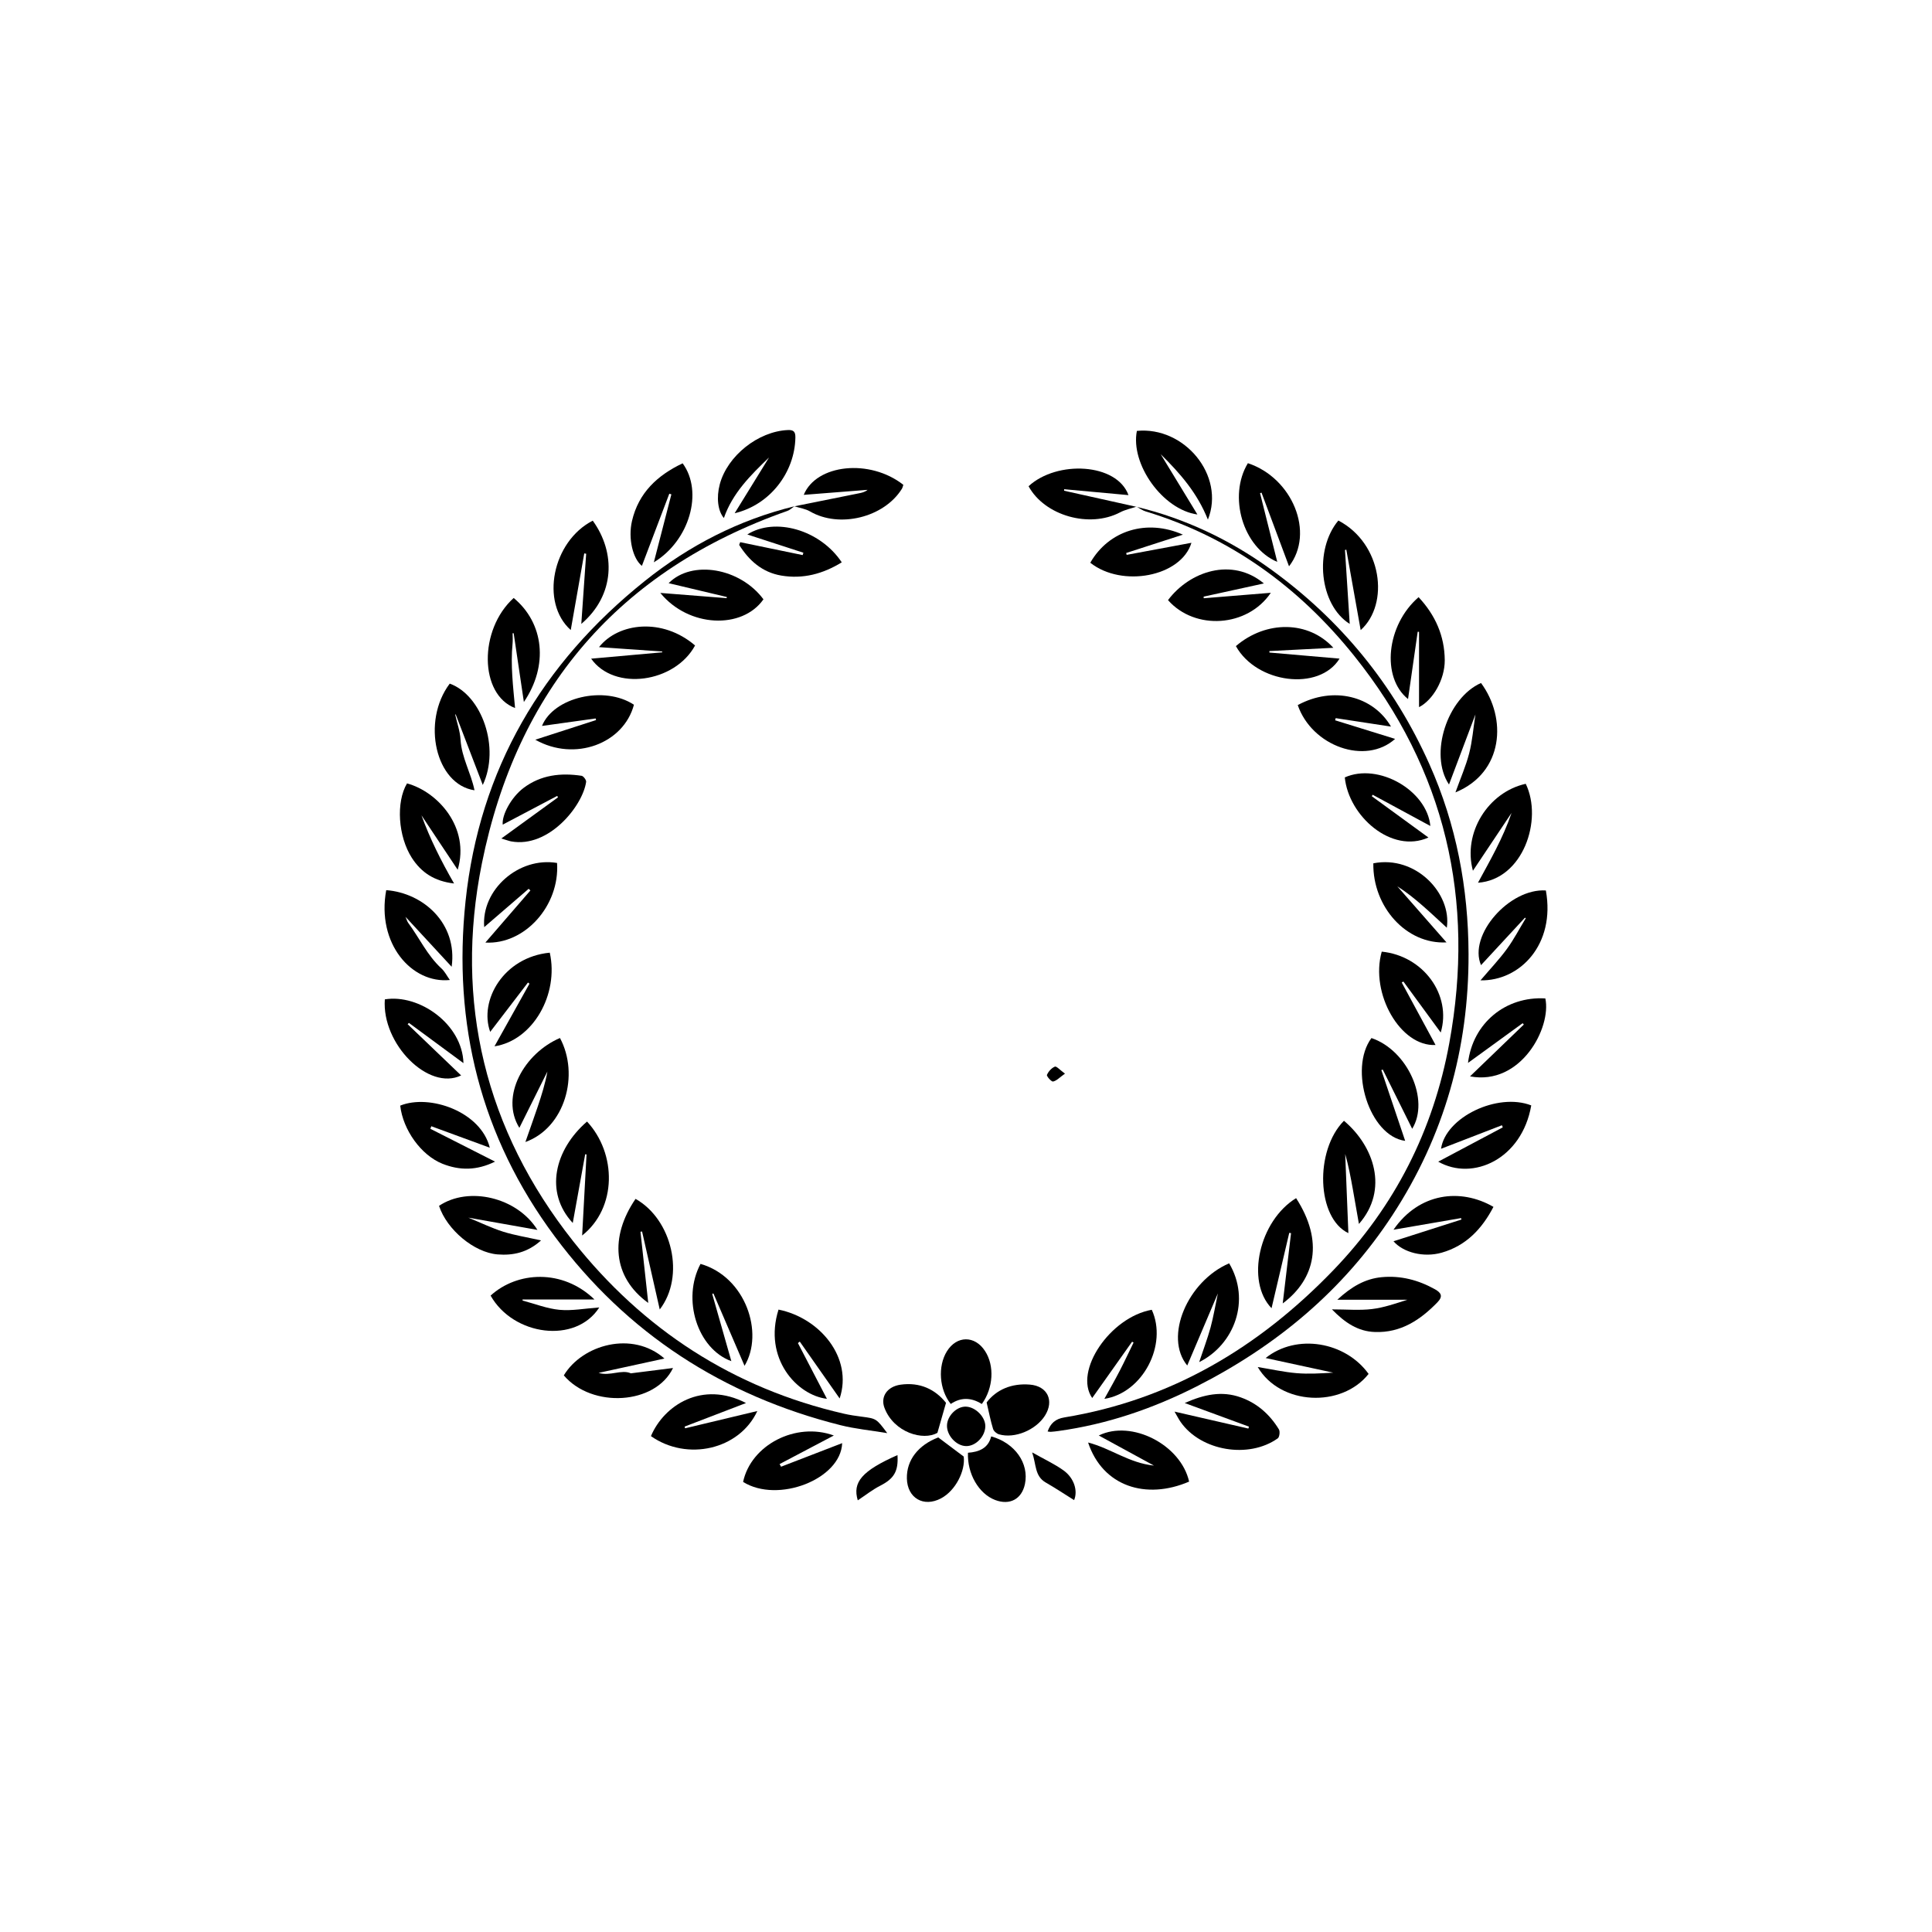
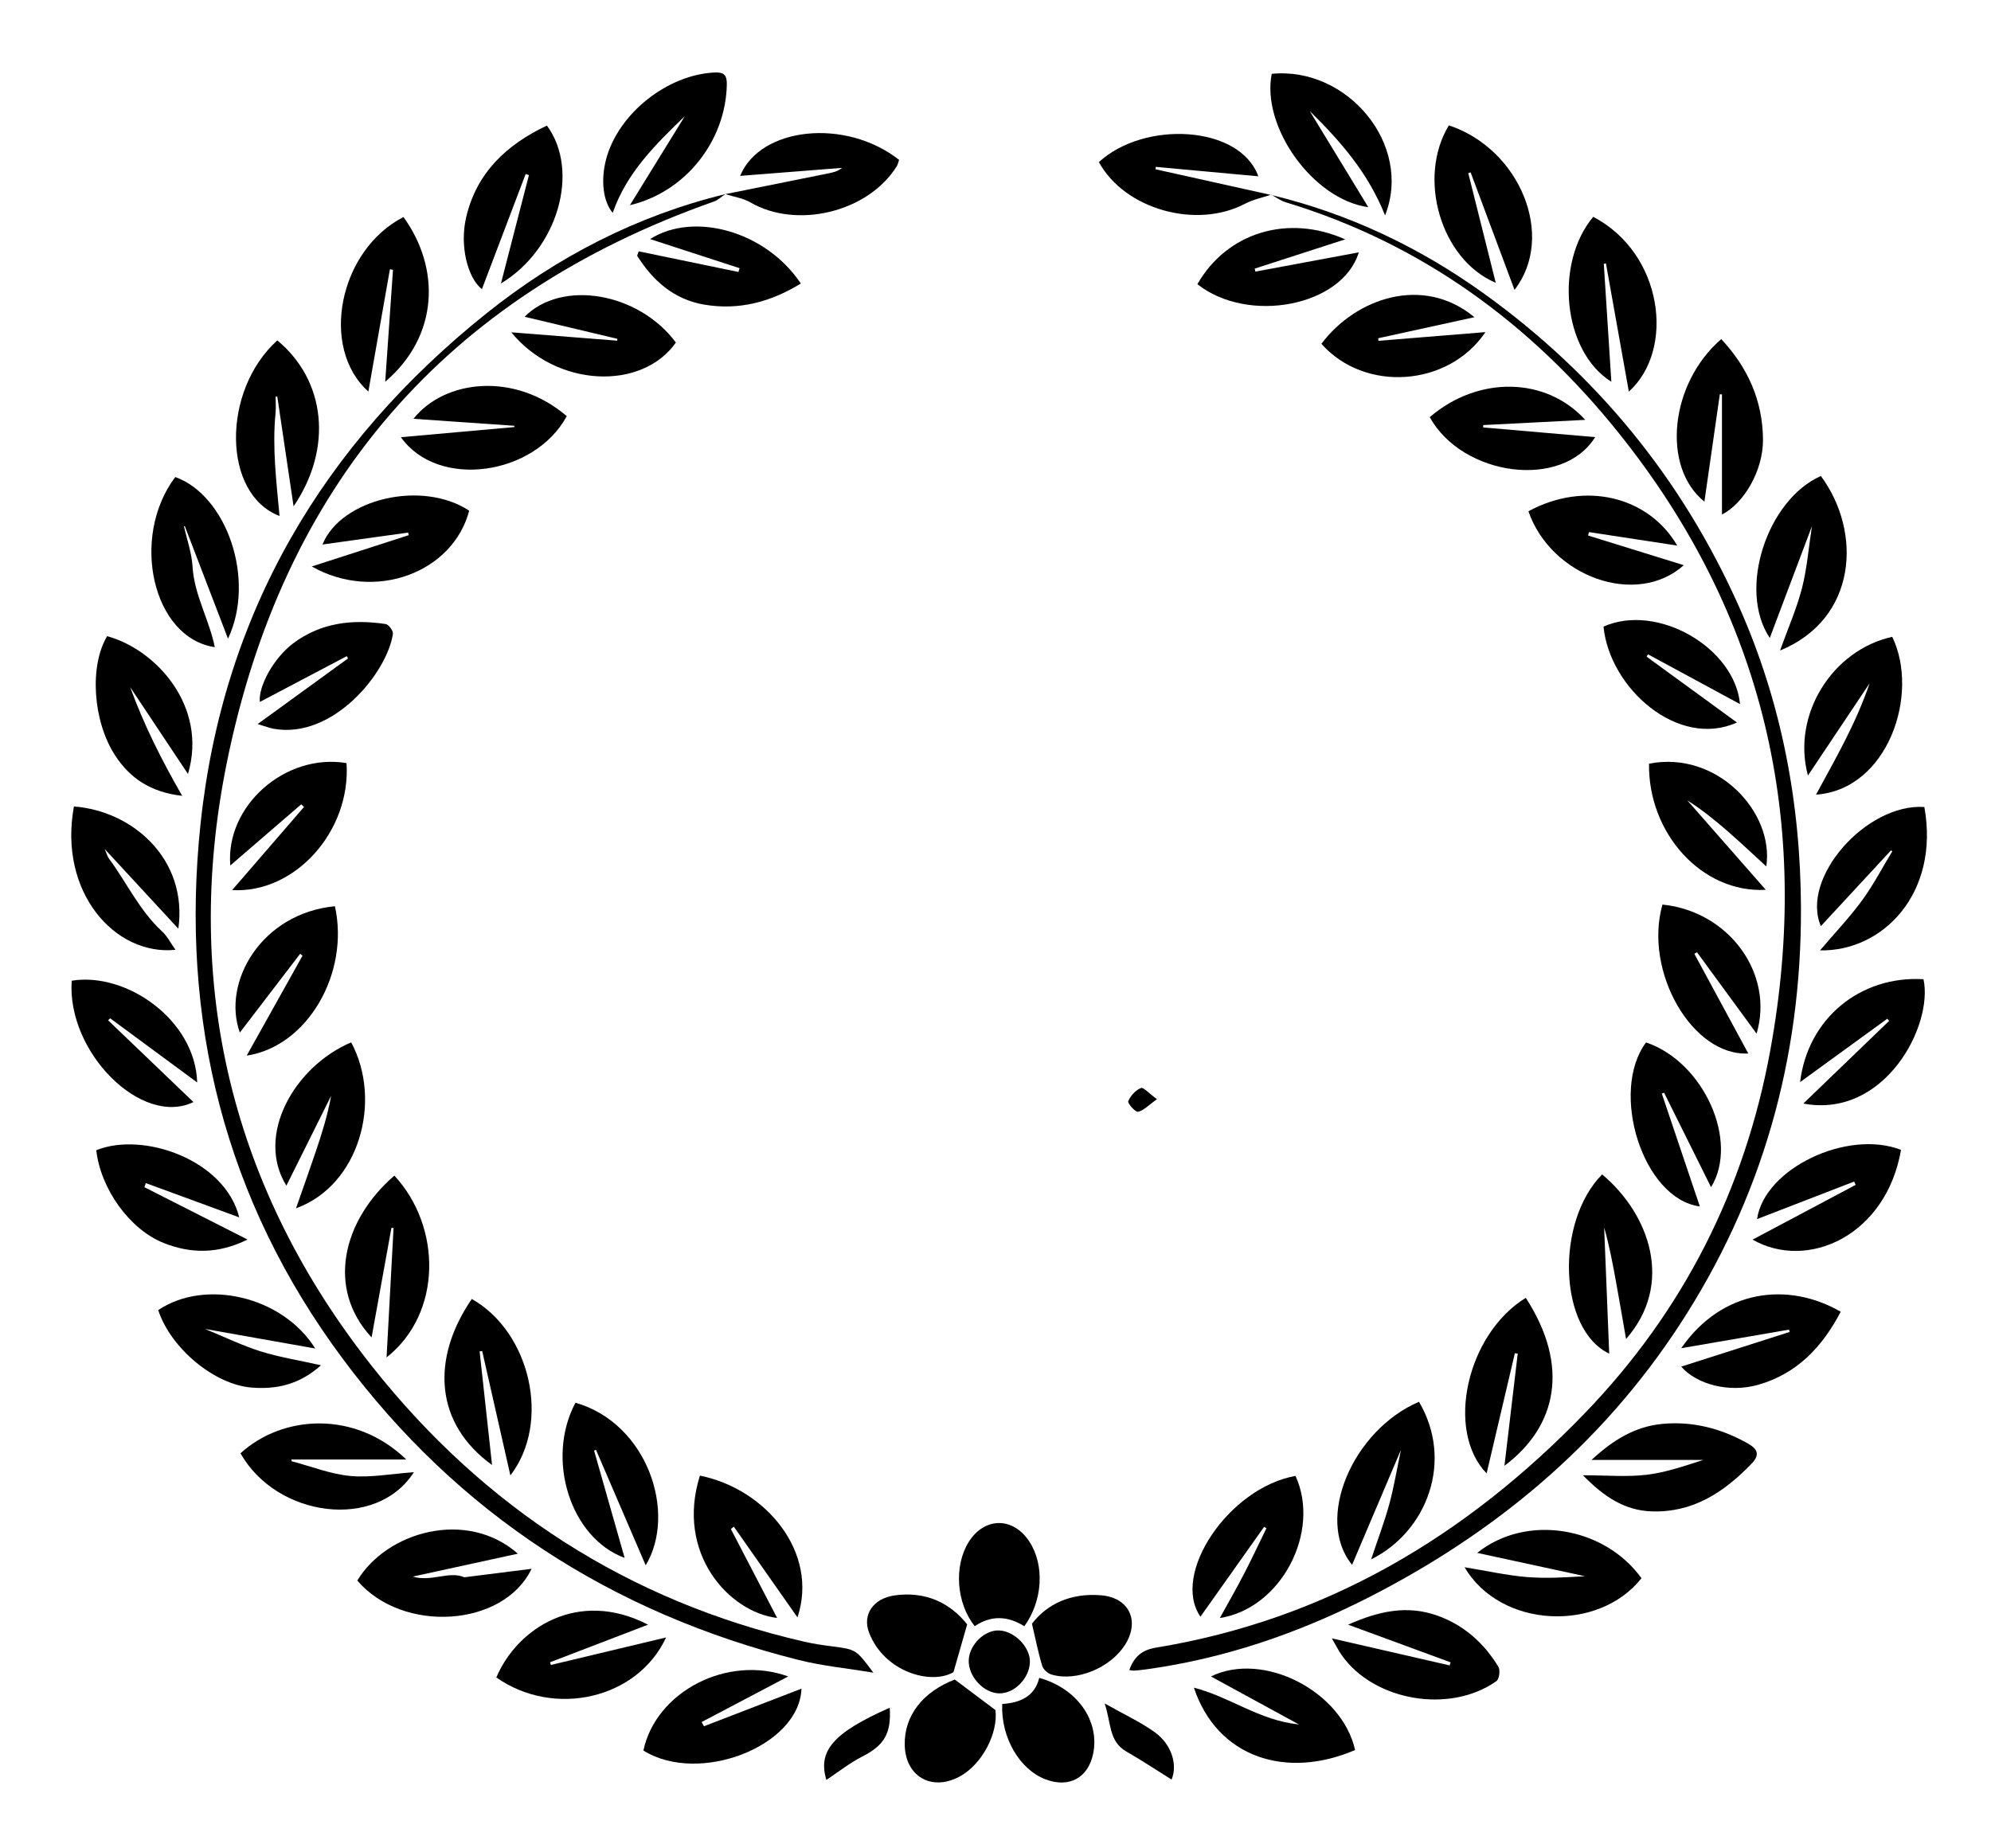
- <svg xmlns="http://www.w3.org/2000/svg" version="1.1" id="Layer_1" x="0px" y="0px" viewBox="0 0 432 432" style="enable-background:new 0 0 432 432;" xml:space="preserve">
+ <svg xmlns="http://www.w3.org/2000/svg" version="1.1" id="Layer_1" x="0px" y="0px" viewBox="76 86 279 259" style="enable-background:new 0 0 432 432;" xml:space="preserve">
  <g>
    <g fill="FRAME_COLOR">
      <path d="M177.63,113.21c-0.53,0.35-1.01,0.84-1.59,1.04c-37.77,13.28-60.48,40.02-68.29,78.82c-6.24,30.98,0.78,59.67,20.44,84.51    c15.58,19.68,35.79,32.86,60.53,38.53c1.3,0.3,2.62,0.49,3.95,0.66c3.29,0.43,3.29,0.42,5.72,3.68    c-3.79-0.63-7.17-0.95-10.43-1.77c-26.24-6.59-47.78-20.51-63.93-42.23c-16.55-22.25-22.83-47.53-19.93-74.96    c3.12-29.49,17.09-53.17,40.07-71.57C154.07,122,165.21,116.24,177.63,113.21L177.63,113.21z" />
      <path d="M254.1,113.32c10.86,2.61,20.77,7.31,29.82,13.81c15.82,11.37,27.76,25.98,35.7,43.75c6.02,13.46,8.7,27.69,8.75,42.42    c0.07,21.15-5.45,40.72-17.03,58.43c-10.99,16.81-25.94,29.23-43.77,38.28c-9.78,4.96-20.04,8.47-30.93,9.97    c-0.56,0.08-1.12,0.14-1.68,0.18c-0.2,0.02-0.41-0.04-0.71-0.08c0.65-1.82,1.73-2.81,3.73-3.14c23.87-3.92,43.5-15.65,60.1-32.86    c13.81-14.31,22.43-31.36,25.99-50.85c5.85-31.98-0.85-61.12-21.27-86.58c-12.25-15.27-27.6-26.53-46.61-32.29    c-0.73-0.22-1.38-0.71-2.06-1.07L254.1,113.32z" />
      <path d="M325.44,177.18c1.15-3.2,2.34-5.9,3.07-8.73c0.7-2.7,0.91-5.52,1.4-8.7c-2.04,5.41-3.93,10.42-5.91,15.67    c-4.54-6.78-0.36-19.39,7.16-22.7C336.98,160.58,336.26,172.74,325.44,177.18z" />
      <path d="M299.26,116.39c9.82,5.14,11.5,18.66,4.99,24.5c-1.08-6.05-2.15-12.01-3.21-17.98c-0.1,0.02-0.2,0.05-0.3,0.07    c0.35,5.44,0.7,10.88,1.06,16.53C294.99,135.24,293.8,122.92,299.26,116.39z" />
      <path d="M148.57,303.77c-4.98,1.09-9.8,2.13-14.72,3.21c2.53,0.79,5.16-0.84,7.21,0.1c3.24-0.41,6.27-0.79,9.43-1.19    c-3.95,8.23-18.09,9.07-24.42,1.65C130.2,300.67,141.4,297.47,148.57,303.77z" />
      <path d="M283,303.66c6.93-5.55,17.85-3.65,23.02,3.55c-6.03,7.64-19.75,7.05-24.79-1.54c3.12,0.51,5.87,1.13,8.66,1.37    c2.72,0.23,5.47,0.05,8.22-0.11C293.22,305.87,288.34,304.81,283,303.66z" />
      <path d="M281.75,110.27c1.27,5.08,2.54,10.16,3.85,15.37c-7.72-3.26-11.04-14.71-6.57-22.07c9.97,3.3,15.01,15.57,9.2,23.06    c-2.06-5.51-4.1-10.99-6.15-16.47C281.97,110.19,281.86,110.23,281.75,110.27z" />
      <path d="M129.98,139.51c0.36-5.23,0.72-10.46,1.09-15.69c-0.14-0.03-0.29-0.05-0.43-0.08c-1.01,5.72-2.02,11.44-3.02,17.14    c-6.87-6.14-4.12-19.82,4.92-24.46C137.7,123.55,137.55,133.05,129.98,139.51z" />
      <path d="M317.3,158.12c0-5.6,0-11.22,0-16.84c-0.1-0.01-0.2-0.01-0.3-0.02c-0.72,4.99-1.43,9.98-2.16,15.05    c-6.02-4.83-4.87-16.53,2.36-22.78c3.73,3.99,5.81,8.64,5.85,14.1C323.07,151.95,320.4,156.54,317.3,158.12z" />
      <path d="M107.95,175.52c-2.15-5.6-4.1-10.69-6.05-15.77c-0.04,0.01-0.08,0.02-0.12,0.02c0.42,1.88,1.09,3.74,1.2,5.64    c0.24,3.99,2.34,7.43,3.12,11.3c-8.71-1.29-11.91-15.38-5.54-23.85C107.75,155.44,111.88,167.19,107.95,175.52z" />
      <path d="M86.36,199.04c8.29,0.62,15.98,7.45,14.63,17.13c-3.5-3.79-6.79-7.35-10.32-11.17c0.28,0.64,0.38,1.05,0.61,1.36    c2.5,3.38,4.27,7.28,7.43,10.19c0.74,0.68,1.21,1.64,1.88,2.58C92.08,220,84.15,211.01,86.36,199.04z" />
      <path d="M114.86,133.71c6.77,5.61,7.83,15.1,2.28,23.26c-0.8-5.41-1.54-10.39-2.28-15.37c-0.08,0-0.16-0.01-0.24-0.01    c0,0.78,0.07,1.56-0.01,2.33c-0.47,4.8,0.12,9.57,0.56,14.4C107.17,155.29,107.01,140.8,114.86,133.71z" />
      <path d="M297.82,292.78c3.35,0,6.18,0.26,8.94-0.07c2.68-0.32,5.29-1.24,7.93-2.08c-5.02,0-10.03,0-15.67,0    c3.16-2.92,6.2-4.69,9.92-5.05c4.26-0.4,8.21,0.63,11.93,2.71c1.43,0.8,1.8,1.6,0.56,2.89c-3.84,3.97-8.21,6.87-14,6.66    C303.66,297.71,300.76,295.79,297.82,292.78z" />
      <path d="M142.11,268.07c8.21,4.63,11.14,17.3,5.41,24.73c-1.37-6.03-2.66-11.73-3.95-17.43c-0.12,0.02-0.24,0.03-0.36,0.05    c0.58,5.3,1.16,10.6,1.74,15.92C136.94,285.56,136.34,276.51,142.11,268.07z" />
      <path d="M116.86,290.81c2.74,0.72,5.46,1.81,8.24,2.07c2.79,0.26,5.66-0.3,8.9-0.53c-5.28,8.24-19.24,6.33-24.3-2.65    c5.9-5.39,16.06-6.06,23.23,0.87c-5.6,0-10.84,0-16.09,0C116.86,290.65,116.86,290.73,116.86,290.81z" />
      <path d="M149.66,110.39c-2.05,5.4-4.11,10.8-6.13,16.14c-2-1.58-3.14-6.06-2.21-10.06c1.47-6.3,5.7-10.21,11.32-12.87    c4.68,6.37,1.53,17.33-6.44,22.13c1.35-5.22,2.64-10.21,3.92-15.19C149.96,110.5,149.81,110.44,149.66,110.39z" />
      <path d="M91.01,175.17c6.85,1.85,14.14,9.84,11.33,19.31c-2.8-4.2-5.45-8.18-8.1-12.17c1.88,5.17,4.32,10.07,7.29,15.24    c-4.42-0.51-7.33-2.46-9.44-5.73C89.01,187.02,88.51,179.37,91.01,175.17z" />
      <path d="M289.81,267.91c6.22,9.61,4.34,18.06-2.99,23.54c0.63-5.33,1.25-10.53,1.86-15.72c-0.13-0.02-0.27-0.04-0.4-0.06    c-1.31,5.58-2.62,11.15-3.96,16.85C278.49,286.48,281.57,272.96,289.81,267.91z" />
      <path d="M329.35,194.7c-2.31-8.49,3.41-17.59,11.81-19.44c3.89,8.04-0.61,21.42-10.68,22.12c2.74-5.06,5.55-9.88,7.51-15.61    C334.99,186.27,332.25,190.37,329.35,194.7z" />
      <path d="M96.23,252.4c4.7,2.39,9.4,4.78,14.46,7.34c-4.09,2.02-7.91,2.01-11.76,0.48c-4.77-1.91-8.82-7.56-9.44-13    c6.56-2.66,18.05,1.34,20.03,9.41c-4.41-1.62-8.74-3.21-13.08-4.8C96.37,252.03,96.3,252.21,96.23,252.4z" />
      <path d="M335.83,251.61c-4.53,1.75-9.06,3.5-13.61,5.26c1.01-7.07,12.63-12.63,20.17-9.7c-2.07,12-13.06,17-20.8,12.58    c4.85-2.58,9.65-5.13,14.44-7.67C335.96,251.92,335.89,251.76,335.83,251.61z" />
      <path d="M340.98,205.2c-3.26,3.52-6.52,7.04-9.82,10.61c-2.9-6.72,6.35-17.23,14.5-16.7c2.18,12.05-5.78,20.27-14.62,20.1    c2.17-2.55,4.19-4.67,5.91-7.03c1.58-2.16,2.82-4.57,4.22-6.86C341.1,205.28,341.04,205.24,340.98,205.2z" />
      <path d="M130.17,276.26c0.35-6.41,0.66-12.27,0.98-18.13c-0.1-0.01-0.2-0.02-0.3-0.03c-0.93,5.11-1.85,10.22-2.78,15.36    c-6.37-6.85-4.09-16.38,3.19-22.68C137.9,257.93,138,270.07,130.17,276.26z" />
      <path d="M159.25,289.32c1.43,5.02,2.86,10.03,4.28,15.04c-7.59-2.77-11.11-13.84-6.89-21.75c10.11,2.9,14.25,15.48,9.84,22.79    c-2.4-5.58-4.68-10.88-6.96-16.18C159.44,289.25,159.35,289.28,159.25,289.32z" />
      <path d="M300.51,250.61c6.71,5.64,10.08,15.39,3.35,23.07c-0.47-2.71-0.91-5.26-1.37-7.81c-0.47-2.61-0.96-5.23-1.7-7.83    c0.24,5.85,0.47,11.7,0.71,17.69C294.41,272.37,293.91,257.27,300.51,250.61z" />
      <path d="M270.09,116.19c-2.36-5.93-6.16-10.3-10.56-14.63c2.82,4.62,5.45,8.96,8.21,13.48c-7.79-1.08-15.01-11.3-13.53-18.69    C264.83,95.3,274.01,106.32,270.09,116.19z" />
      <path d="M164.27,114.76c2.56-4.16,5.12-8.31,7.69-12.47c-4.1,3.95-8.15,7.93-10.1,13.54c-1.36-1.59-1.7-4.58-0.92-7.53    c1.7-6.39,8.6-11.85,15.22-12.14c1.33-0.06,1.71,0.41,1.69,1.68C177.71,105.62,172.2,112.88,164.27,114.76z" />
      <path d="M268.14,304.57c0.89-2.69,1.83-5.16,2.53-7.69c0.66-2.43,1.07-4.93,1.65-7.67c-2.32,5.47-4.55,10.72-6.85,16.12    c-5.26-6.39,0.06-18.85,9.37-22.85C279.72,290.72,276.03,300.64,268.14,304.57z" />
      <path d="M262.63,315.64c5.93,1.36,11.22,2.57,16.51,3.79c0.04-0.14,0.09-0.29,0.13-0.43c-4.64-1.71-9.27-3.41-14.36-5.28    c4.29-1.91,8.3-2.78,12.53-1.26c3.7,1.32,6.51,3.84,8.53,7.16c0.28,0.47,0.13,1.72-0.26,2c-6.52,4.64-17.19,2.81-21.71-3.65    C263.6,317.41,263.3,316.79,262.63,315.64z" />
      <path d="M243.3,322.55c5.09,1.31,9.14,4.58,14.73,5.16c-4.41-2.4-8.36-4.56-12.34-6.73c7.34-3.6,18.35,2.06,20.2,10.31    C256.26,335.44,246.57,332.37,243.3,322.55z" />
      <path d="M104.72,272.27c2.77,1.13,5.22,2.33,7.79,3.14c2.59,0.81,5.3,1.24,8.47,1.95c-3.04,2.73-6.25,3.4-9.71,3.13    c-5.27-0.42-11.36-5.54-13.1-10.86c6.63-4.46,17.47-1.91,22,5.38C114.99,274.09,110,273.2,104.72,272.27z" />
      <path d="M308.96,212.79c9.27,0.92,15.7,9.66,13.19,18.09c-2.84-3.87-5.59-7.64-8.35-11.41c-0.12,0.07-0.25,0.14-0.37,0.22    c2.51,4.64,5.02,9.28,7.56,13.97C313.16,234.08,306.3,222.17,308.96,212.79z" />
      <path d="M166.81,313.72c-4.63,1.78-9.18,3.53-13.73,5.27c0.04,0.13,0.07,0.26,0.11,0.38c5.34-1.28,10.68-2.55,16.15-3.86    c-4.01,8.64-15.69,11.3-23.79,5.61C148.48,314.2,157.01,308.66,166.81,313.72z" />
      <path d="M174.65,327.96c4.55-1.75,9.09-3.5,13.66-5.27c-0.29,8.07-14.38,13.54-22.15,8.67c1.75-8.25,11.76-13.48,20.29-10.38    c-4.14,2.18-8.13,4.29-12.13,6.39C174.43,327.58,174.54,327.77,174.65,327.96z" />
      <path d="M103.63,237.72c-4.18-3.08-8.18-6.04-12.19-8.99c-0.1,0.09-0.19,0.19-0.29,0.28c3.98,3.81,7.96,7.63,11.96,11.46    c-7.28,3.52-17.78-7.03-17.06-17.01C93.72,222.21,103.38,228.97,103.63,237.72z" />
      <path d="M311.59,277.55c5.05-1.62,10.13-3.24,15.2-4.86c-0.03-0.11-0.06-0.21-0.1-0.32c-4.98,0.86-9.96,1.71-15.1,2.6    c5.72-8.28,14.99-9.37,22.35-5.11c-2.56,4.91-6.12,8.69-11.57,10.24C318.28,281.26,313.75,280.04,311.59,277.55z" />
      <path d="M178.42,300.32c2.15,4.14,4.31,8.28,6.48,12.46c-6.76-0.81-14.25-9.08-10.82-19.95c9.22,1.85,16.7,10.75,13.67,19.87    c-2.97-4.24-5.95-8.48-8.92-12.72C178.69,300.1,178.55,300.21,178.42,300.32z" />
      <path d="M328.25,237.67c1.07-8.93,8.44-14.94,17.29-14.42c1.41,6.5-5.45,19.57-16.84,17.43c4.16-4.01,8.09-7.8,12.03-11.59    c-0.09-0.1-0.17-0.2-0.26-0.3C336.48,231.69,332.49,234.59,328.25,237.67z" />
      <path d="M253.14,300.01c-2.98,4.2-5.95,8.4-8.92,12.59c-4.16-6,4-18.08,13.32-19.73c3.57,7.78-1.95,18.57-10.6,19.92    c1.25-2.27,2.41-4.29,3.48-6.37c1.06-2.05,2.03-4.15,3.05-6.22C253.35,300.14,253.25,300.07,253.14,300.01z" />
      <path d="M315.77,252.4c-2.19-4.41-4.39-8.83-6.58-13.24c-0.11,0.04-0.21,0.08-0.32,0.12c1.76,5.22,3.52,10.44,5.33,15.82    c-8-1.06-12.68-16.07-7.54-22.99C314.75,234.84,319.74,245.95,315.77,252.4z" />
      <path d="M323.51,207.44c-1.89-1.73-3.61-3.36-5.4-4.92c-1.78-1.55-3.61-3.03-5.67-4.34c3.6,4.1,7.2,8.2,11,12.54    c-8.97,0.49-16.51-7.95-16.36-17.68C316.59,191.17,324.65,199.82,323.51,207.44z" />
      <path d="M122.93,213.02c2.08,9.33-3.79,19.64-12.36,20.94c2.72-4.87,5.27-9.43,7.82-14c-0.11-0.09-0.22-0.18-0.33-0.27    c-2.8,3.66-5.61,7.33-8.45,11.04C107.07,223.71,112.59,214.02,122.93,213.02z" />
      <path d="M125.21,232.1c4.4,8.18,1.15,20.05-7.73,23.26c1.01-2.9,1.91-5.4,2.76-7.92c0.86-2.55,1.67-5.12,2.16-7.84    c-2.09,4.2-4.19,8.4-6.27,12.59C111.76,245.13,117.24,235.5,125.21,232.1z" />
      <path d="M283.84,145.91c5.19,0.45,10.37,0.9,15.69,1.36c-4.58,7.38-18.57,5.52-23.18-2.8c6.76-5.81,16.27-5.69,21.79,0.38    c-4.86,0.25-9.58,0.49-14.3,0.73C283.85,145.69,283.84,145.8,283.84,145.91z" />
      <path d="M319.83,184.69c-4.25-2.3-8.57-4.64-12.9-6.98c-0.06,0.11-0.13,0.22-0.19,0.33c4.17,3.04,8.34,6.08,12.66,9.23    c-8.23,3.71-17.84-4.77-18.7-13.44C308.2,170.48,319.08,176.74,319.83,184.69z" />
      <path d="M108.53,210.76c3.46-4,6.77-7.82,10.07-11.65c-0.13-0.12-0.26-0.25-0.39-0.37c-3.32,2.86-6.64,5.73-9.94,8.57    c-0.69-8.36,7.72-15.79,16.29-14.35C125.19,202.48,117.36,211.26,108.53,210.76z" />
      <path d="M177.64,113.21c4.78-0.96,9.57-1.93,14.35-2.89c0.68-0.14,1.36-0.26,2-0.79c-4.78,0.37-9.56,0.75-14.27,1.12    c2.79-6.84,14.76-8.16,22.27-2.24c-0.1,0.27-0.16,0.62-0.33,0.9c-4.02,6.43-13.99,8.84-20.51,5.06    C180.11,113.76,178.82,113.59,177.64,113.21C177.63,113.21,177.64,113.21,177.64,113.21z" />
      <path d="M148.07,145.68c-4.7-0.33-9.4-0.65-14.13-0.98c4.35-5.49,14.19-6.63,21.48-0.37c-4.53,8.35-18.05,10.28-23.24,2.95    c5.43-0.48,10.66-0.95,15.9-1.42C148.08,145.81,148.08,145.74,148.07,145.68z" />
      <path d="M254.14,113.28c-1.23,0.42-2.54,0.68-3.68,1.28c-6.84,3.6-16.87,0.77-20.47-5.84c6.36-5.86,19.74-5.19,22.34,1.99    c-4.79-0.44-9.58-0.88-14.38-1.32c0,0.11-0.01,0.22-0.01,0.34c5.38,1.2,10.76,2.4,16.15,3.59    C254.1,113.32,254.14,113.28,254.14,113.28z" />
      <path d="M112.1,187.49c4.54-3.3,8.61-6.25,12.67-9.2c-0.06-0.11-0.12-0.21-0.18-0.32c-4.08,2.15-8.15,4.3-12.18,6.42    c-0.22-2.18,1.91-6.12,4.64-8.19c3.89-2.94,8.35-3.43,13-2.73c0.41,0.06,1.07,0.95,1.01,1.36c-0.78,5.44-8.41,14.84-16.75,13.31    C113.78,188.04,113.26,187.83,112.1,187.49z" />
      <path d="M311.03,162.47c-4.16-0.64-8.26-1.26-12.37-1.89c-0.04,0.16-0.08,0.32-0.12,0.48c4.42,1.37,8.85,2.74,13.41,4.16    c-6.62,5.94-18.6,1.63-21.77-7.56C298.14,153.35,307.04,155.62,311.03,162.47z" />
      <path d="M284.16,132.55c-5.23,7.73-16.97,8.46-22.99,1.64c4.83-6.44,14.3-9.67,21.44-3.73c-4.55,0.99-9.02,1.97-13.48,2.95    c0.01,0.12,0.02,0.24,0.03,0.36C274.08,133.37,279.01,132.97,284.16,132.55z" />
      <path d="M162.51,133.49c-4.32-1.03-8.63-2.05-13-3.09c5.23-5.28,16-3.4,21.2,3.61c-4.78,6.81-16.77,6.29-23.06-1.43    c5.21,0.41,10.02,0.79,14.84,1.17C162.5,133.66,162.51,133.57,162.51,133.49z" />
      <path d="M141.75,157.58c-2.3,8.71-13.25,12.81-22.06,7.82c4.76-1.53,9.18-2.96,13.59-4.39c-0.03-0.12-0.06-0.24-0.09-0.36    c-4.03,0.56-8.06,1.12-12,1.67C123.78,155.92,135.12,153.22,141.75,157.58z" />
      <path d="M165.51,121.23c4.66,0.96,9.31,1.92,13.97,2.89c0.05-0.18,0.11-0.35,0.16-0.53c-4.21-1.37-8.42-2.74-12.54-4.08    c6.14-3.9,16.24-1.1,21.12,6.23c-4.2,2.58-8.65,3.78-13.52,2.96c-4.27-0.72-7.21-3.36-9.42-6.86    C165.36,121.63,165.44,121.43,165.51,121.23z" />
      <path d="M251.92,124.07c4.8-0.89,9.59-1.79,14.49-2.7c-2.32,7.59-15.53,10.08-22.62,4.46c4.15-7.24,12.67-9.86,20.71-6.28    c-4.31,1.39-8.49,2.75-12.68,4.1C251.86,123.8,251.89,123.94,251.92,124.07z" />
      <path d="M216.44,324.84c2.43-0.17,4.54-0.99,5.19-3.66c5.33,1.47,8.51,6.04,7.55,10.65c-0.71,3.38-3.39,4.82-6.67,3.57    C218.87,334.01,216.25,329.55,216.44,324.84z" />
      <path d="M219.54,313.94c-2.39-1.5-4.72-1.52-6.95-0.01c-2.59-3.24-2.93-8.42-0.87-11.76c2.2-3.56,6.26-3.6,8.54-0.07    C222.39,305.37,222.14,310.35,219.54,313.94z" />
      <path d="M209.79,321.41c1.98,1.49,3.62,2.72,5.7,4.28c0.4,3.14-1.79,7.61-5.08,9.35c-3.89,2.06-7.53-0.06-7.63-4.44    C202.69,326.46,205.33,323.13,209.79,321.41z" />
      <path d="M220.61,313.59c2.15-2.83,5.54-4.33,9.67-3.99c3.96,0.32,5.49,3.6,3.37,6.95c-2.05,3.22-6.77,5.19-10.27,4.17    c-0.53-0.15-1.18-0.71-1.33-1.22C221.5,317.72,221.15,315.88,220.61,313.59z" />
      <path d="M211.53,313.68c-0.71,2.49-1.27,4.44-1.92,6.7c-3.16,1.84-9.72-0.04-11.83-5.55c-0.96-2.51,0.58-4.78,3.57-5.21    C205.7,309,209.14,310.67,211.53,313.68z" />
      <path d="M220.32,318.95c-0.05,2.26-2.14,4.42-4.28,4.4c-2.2-0.02-4.38-2.39-4.29-4.66c0.08-2.16,2.22-4.25,4.26-4.16    C218.17,314.62,220.37,316.87,220.32,318.95z" />
      <path d="M191.8,335.48c-1.22-4.06,0.93-6.6,8.88-10.12c0.23,3.65-0.79,5.28-3.86,6.85C195.07,333.1,193.5,334.36,191.8,335.48z" />
      <path d="M230.79,324.76c2.69,1.52,4.97,2.57,6.98,4c2.5,1.78,3.25,4.7,2.4,6.67c-2.08-1.3-4.17-2.69-6.35-3.94    C231.34,330.05,231.73,327.49,230.79,324.76z" />
      <path d="M238.13,240.07c-1.21,0.85-1.87,1.6-2.66,1.76c-0.37,0.08-1.49-1.2-1.37-1.48c0.32-0.76,1.03-1.55,1.78-1.85    C236.24,238.36,237.04,239.28,238.13,240.07z" />
    </g>
  </g>
</svg>
